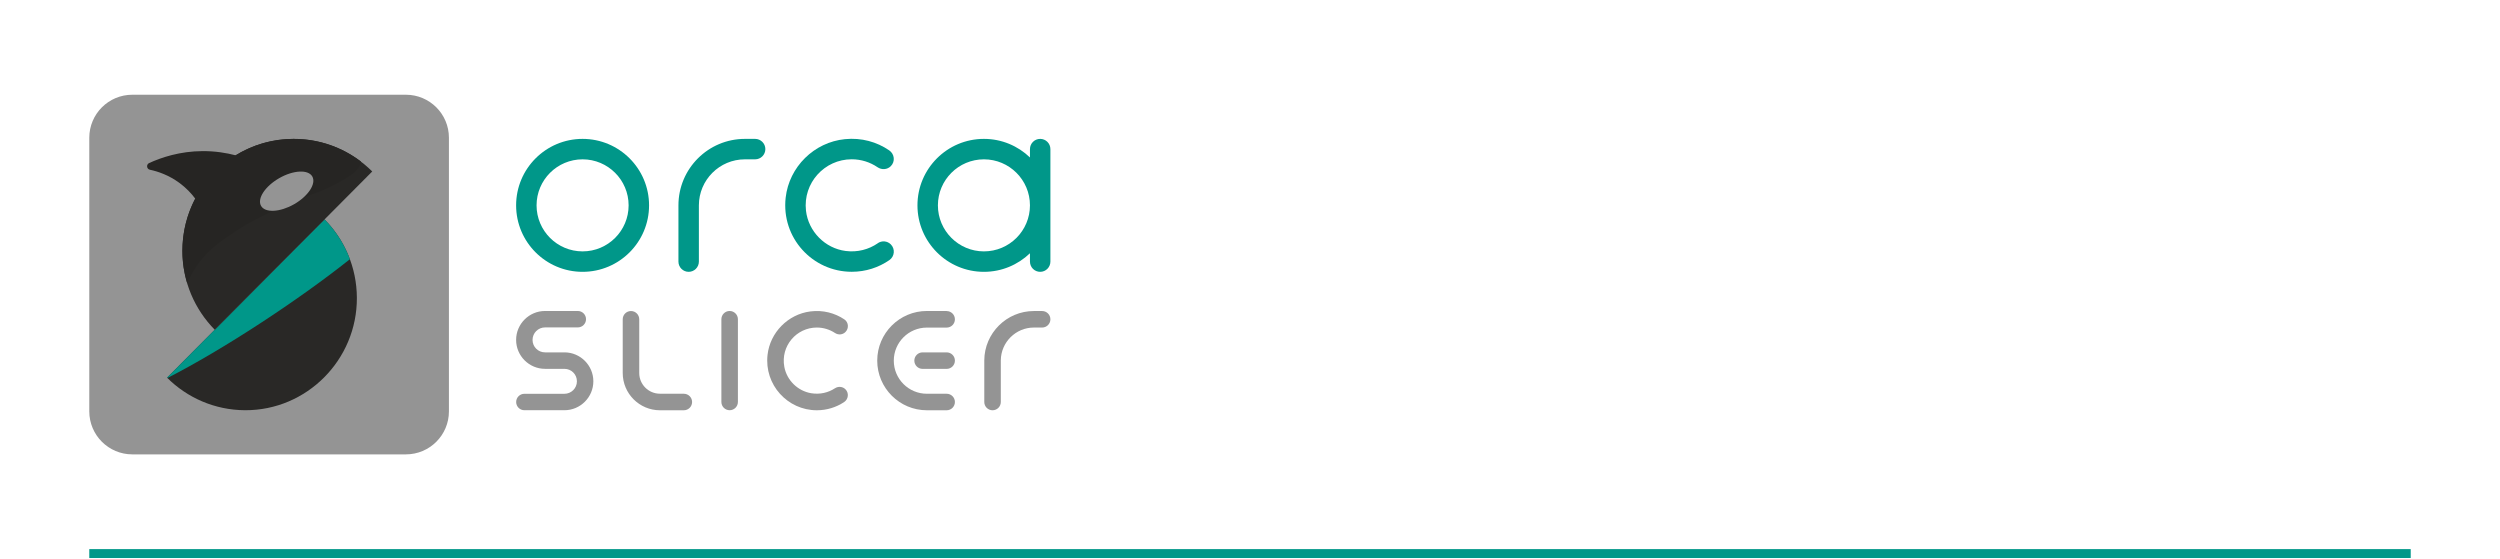
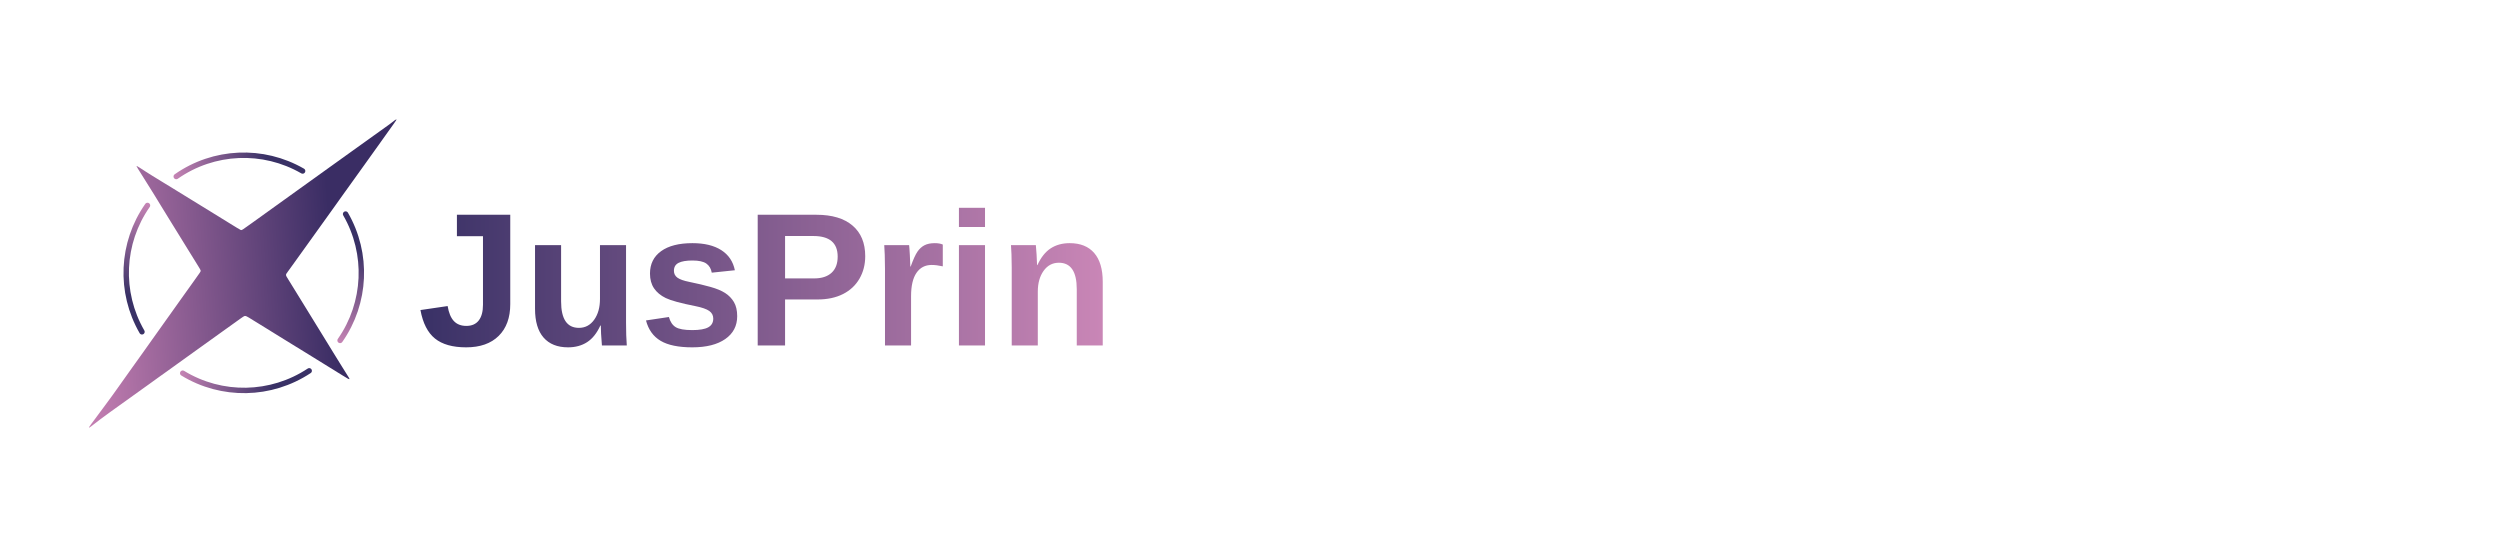
- <svg xmlns="http://www.w3.org/2000/svg" id="a" width="560" height="125" viewBox="0 0 560 125">
-   <rect id="b" x="20" y="123" width="520" height="2" style="fill:#009789;" />
-   <g id="c">
-     <rect id="d" x="20" y="21.22" width="80.56" height="80.56" rx="9.64" ry="9.64" style="fill:#949494;" />
+ <svg xmlns="http://www.w3.org/2000/svg" xmlns:xlink="http://www.w3.org/1999/xlink" id="a" width="560" height="125" viewBox="0 0 560 125" version="1.1">
+   <defs id="defs11">
+     <linearGradient xlink:href="#linearGradient22" id="linearGradient23" x1="132.628" y1="84.004" x2="32.046" y2="91.222" gradientUnits="userSpaceOnUse" gradientTransform="matrix(3.779528,0,0,3.779528,55.08825,125.9802)" />
+     <linearGradient id="linearGradient22">
+       <stop style="stop-color:#3a2d64;stop-opacity:1;" offset="0" id="stop22" />
+       <stop style="stop-color:#ce84b7;stop-opacity:1;" offset="1" id="stop23" />
+     </linearGradient>
+     <linearGradient xlink:href="#linearGradient13" id="linearGradient14" x1="141.892" y1="80.503" x2="134.536" y2="115.86" gradientUnits="userSpaceOnUse" gradientTransform="matrix(3.779528,0,0,3.779528,55.08825,125.9802)" />
+     <linearGradient id="linearGradient13">
+       <stop style="stop-color:#393166;stop-opacity:1;" offset="0" id="stop13" />
+       <stop style="stop-color:#c986b6;stop-opacity:1;" offset="1" id="stop14" />
+     </linearGradient>
+     <linearGradient xlink:href="#linearGradient13" id="linearGradient17" gradientUnits="userSpaceOnUse" x1="141.892" y1="80.503" x2="134.536" y2="115.86" gradientTransform="matrix(3.779528,0,0,3.779528,-809.1143,-799.6058)" />
+     <linearGradient xlink:href="#linearGradient13" id="linearGradient18" gradientUnits="userSpaceOnUse" gradientTransform="matrix(3.778662,0,0,3.780413,111.8502,-741.7778)" x1="141.892" y1="80.503" x2="134.536" y2="115.86" />
+     <linearGradient id="linearGradient4" gradientTransform="matrix(2.218603,0,0,0.4507341,0,-49.73107)" x1="143.749" y1="349.792" x2="571.105" y2="349.792" gradientUnits="userSpaceOnUse">
+       <stop style="stop-color:#393166;stop-opacity:1;" offset="0" id="stop3" />
+       <stop style="stop-color:#c986b6;stop-opacity:1;" offset="1" id="stop4" />
+     </linearGradient>
+     <linearGradient xlink:href="#linearGradient13" id="linearGradient19" gradientUnits="userSpaceOnUse" gradientTransform="matrix(3.779528,0,0,3.779528,-839.6417,-768.8368)" x1="141.892" y1="80.503" x2="134.536" y2="115.86" />
+     <linearGradient xlink:href="#linearGradient3" id="linearGradient7" x1="361.215" y1="214.9" x2="1257.394" y2="228.617" gradientUnits="userSpaceOnUse" />
+     <linearGradient id="linearGradient3">
+       <stop style="stop-color:#3d3067;stop-opacity:1;" offset="0" id="stop7" />
+       <stop style="stop-color:#c07eb0;stop-opacity:0.961;" offset="1" id="stop8" />
+     </linearGradient>
+   </defs>
+   <g id="g4" transform="matrix(0.1608652,0,0,0.1608652,42.96036,29.56014)">
+     <g id="g1" transform="matrix(0.990563,0,0,0.990563,-355.623,-262.1387)" style="display:inline">
+       <path style="display:inline;fill:url(#linearGradient23);stroke-width:3.78" d="m 214.43,679.834 c 0,-0.192 1.34,-2.127 2.978,-4.299 1.638,-2.173 5.239,-7.024 8.004,-10.782 2.764,-3.757 8.106,-10.961 11.871,-16.007 3.765,-5.047 8.112,-10.962 9.66,-13.145 1.548,-2.183 4.272,-5.993 6.053,-8.467 1.781,-2.474 6.529,-9.141 10.551,-14.817 4.022,-5.675 8.213,-11.569 9.315,-13.097 1.101,-1.528 3.484,-4.862 5.295,-7.408 1.811,-2.547 5.031,-7.051 7.155,-10.01 2.124,-2.959 4.577,-6.393 5.45,-7.632 0.873,-1.238 3.373,-4.755 5.556,-7.814 2.183,-3.059 5.338,-7.511 7.011,-9.893 1.673,-2.382 4.105,-5.791 5.404,-7.576 1.299,-1.785 3.782,-5.269 5.519,-7.743 1.737,-2.474 4.867,-6.879 6.955,-9.79 5.918,-8.246 10.504,-14.679 13.957,-19.579 1.743,-2.474 4.92,-6.939 7.059,-9.922 2.139,-2.983 5.493,-7.686 7.454,-10.451 1.96,-2.765 7.118,-9.968 11.463,-16.007 9.211,-12.805 10.452,-14.652 10.452,-15.553 0,-0.741 -1.2,-2.999 -3.406,-6.408 -1.583,-2.445 -3.307,-5.234 -7.771,-12.568 -1.595,-2.619 -4.361,-7.084 -6.148,-9.922 -4.21,-6.687 -11.441,-18.403 -16.004,-25.929 -1.985,-3.274 -4.563,-7.441 -5.731,-9.26 -1.167,-1.819 -3.591,-5.748 -5.387,-8.731 -1.795,-2.983 -4.831,-7.924 -6.746,-10.98 -1.915,-3.056 -4.297,-6.925 -5.293,-8.599 -0.997,-1.673 -3.027,-5.007 -4.511,-7.408 -1.484,-2.401 -3.751,-6.092 -5.037,-8.202 -4.778,-7.842 -11.198,-18.101 -16.393,-26.194 -5.015,-7.814 -7.797,-12.411 -7.797,-12.886 0,-0.264 0.149,-0.342 0.44,-0.231 0.808,0.31 5.023,2.967 12.789,8.061 2.547,1.671 6.595,4.223 8.996,5.671 2.401,1.449 5.497,3.35 6.879,4.225 1.382,0.875 6.085,3.754 10.451,6.397 4.366,2.643 9.426,5.733 11.245,6.867 1.819,1.134 5.45,3.375 8.07,4.981 18.773,11.512 37.253,22.878 45.376,27.908 17.302,10.715 20.957,12.97 25.929,16.001 2.983,1.818 7.686,4.713 10.451,6.432 2.765,1.719 5.395,3.239 5.844,3.377 1.488,0.457 1.604,0.385 15.058,-9.34 14.229,-10.286 45.703,-32.903 64.426,-46.295 5.021,-3.591 11.748,-8.416 14.949,-10.722 3.201,-2.306 11.238,-8.078 17.859,-12.826 6.621,-4.749 15.491,-11.119 19.712,-14.156 4.22,-3.037 15.174,-10.893 24.342,-17.458 9.168,-6.565 18.157,-13.01 19.976,-14.322 14.47,-10.435 19.557,-14.073 25.718,-18.396 6.31,-4.427 8.438,-6.011 14.261,-10.614 1.613,-1.275 2.618,-1.599 2.618,-0.842 0,0.228 -1.538,2.52 -3.418,5.093 -1.88,2.573 -5.362,7.444 -7.739,10.825 -2.377,3.38 -8.656,12.191 -13.955,19.579 -5.299,7.388 -12.691,17.719 -16.427,22.958 -6.217,8.718 -17.02,23.794 -20.288,28.31 -2.705,3.74 -13.479,18.743 -14.503,20.197 -0.581,0.825 -2.712,3.821 -4.736,6.659 -2.024,2.838 -4.654,6.529 -5.845,8.202 -1.191,1.673 -4.307,6.019 -6.924,9.657 -2.617,3.638 -6.588,9.174 -8.825,12.303 -7.064,9.883 -15.042,21.009 -21.439,29.898 -5.758,8.002 -8.304,11.546 -21.948,30.559 -2.82,3.929 -5.92,8.22 -6.891,9.535 -3.251,4.405 -3.269,4.151 0.75,10.565 1.097,1.751 4.812,7.768 8.255,13.37 11.012,17.919 23.243,37.785 27.124,44.053 2.072,3.347 7.311,11.86 11.641,18.918 4.33,7.058 9.269,15.094 10.974,17.859 1.705,2.765 4.152,6.753 5.439,8.864 1.286,2.11 4.102,6.664 6.258,10.119 2.156,3.456 4.856,7.801 6.001,9.657 1.145,1.856 3.546,5.696 5.337,8.534 4.708,7.462 5.015,7.986 5.015,8.546 0,1.076 -1.996,0.063 -10.37,-5.266 -7.59,-4.83 -31.439,-19.589 -41.753,-25.839 -3.129,-1.896 -7.415,-4.54 -9.525,-5.876 -2.11,-1.336 -5.503,-3.424 -7.541,-4.639 -2.037,-1.215 -6.978,-4.25 -10.98,-6.743 -4.002,-2.493 -8.348,-5.172 -9.657,-5.954 -1.31,-0.782 -4.941,-3.027 -8.07,-4.988 -3.129,-1.962 -8.07,-5.017 -10.98,-6.79 -2.91,-1.773 -6.817,-4.197 -8.682,-5.387 -1.865,-1.19 -5.436,-3.392 -7.938,-4.894 -2.501,-1.501 -6.988,-4.257 -9.971,-6.125 -9.42,-5.896 -10.058,-6.205 -12.036,-5.834 -0.57,0.107 -2.42,1.252 -4.829,2.989 -2.148,1.549 -6.524,4.68 -9.726,6.957 -3.201,2.278 -10.762,7.693 -16.801,12.035 -6.039,4.342 -14.076,10.109 -17.859,12.817 -13.434,9.615 -14.852,10.631 -17.992,12.895 -7.15,5.155 -20.464,14.719 -25.797,18.532 -3.129,2.237 -7.117,5.115 -8.864,6.396 -1.746,1.281 -5.675,4.091 -8.731,6.245 -3.056,2.154 -7.223,5.13 -9.26,6.613 -2.037,1.483 -6.443,4.657 -9.79,7.053 -3.347,2.396 -8.705,6.244 -11.906,8.551 -17.151,12.361 -43.703,31.396 -47.228,33.858 -5.743,4.01 -22.812,16.848 -27.019,20.32 -1.769,1.46 -2.879,1.912 -2.879,1.172 z" id="path1-7" />
+       <path style="display:inline;fill:none;fill-opacity:1;stroke:url(#linearGradient14);stroke-width:7.604;stroke-linecap:round;stroke-dasharray:none;stroke-dashoffset:0;stroke-opacity:1" id="path8-0-7" d="m 575.215,380.01 a 165.499,165.499 0 0 1 -7.757,177.676" />
+       <path style="display:inline;fill:none;fill-opacity:1;stroke:url(#linearGradient17);stroke-width:7.604;stroke-linecap:round;stroke-dasharray:none;stroke-dashoffset:0;stroke-opacity:1" id="path8-0-7-6" d="m -288.988,-545.576 a 165.499,165.499 0 0 1 -7.757,177.676" transform="scale(-1)" />
+       <path style="display:inline;fill:none;fill-opacity:1;stroke:url(#linearGradient18);stroke-width:7.604;stroke-linecap:round;stroke-dasharray:none;stroke-dashoffset:0;stroke-opacity:1" id="path8-0-7-6-2" d="m 631.857,-487.689 a 165.461,165.537 0 0 1 -7.756,177.717" transform="matrix(0.05905285,0.9982549,-0.9980599,0.06226118,0,0)" />
+       <path style="display:inline;fill:none;fill-opacity:1;stroke:url(#linearGradient19);stroke-width:7.604;stroke-linecap:round;stroke-dasharray:none;stroke-dashoffset:0;stroke-opacity:1" id="path8-0-7-6-2-7" d="m -319.515,-514.807 a 165.499,165.499 0 0 1 -7.757,177.676" transform="matrix(0,-1,-1,0,0,0)" />
+     </g>
+     <text xml:space="preserve" style="font-weight:bold;font-size:264.583px;font-family:Arial;-inkscape-font-specification:'Arial Bold';text-align:start;writing-mode:lr-tb;direction:ltr;text-anchor:start;fill:url(#linearGradient4);fill-opacity:1;stroke-width:0.265" x="314.401" y="297.326" id="text3">
+       <tspan id="tspan2" style="font-size:264.583px;fill:url(#linearGradient4);fill-opacity:1;stroke-width:0.265" x="314.401" y="297.326">JusPrin</tspan>
+     </text>
  </g>
-   <g id="e">
-     <path id="f" d="M37.42,84.6c4.49,4.48,10.66,7.26,17.48,7.29,13.8.06,25.1-11.3,25.04-25.18-.03-6.86-2.79-13.06-7.25-17.57l-35.27,35.46Z" style="fill:#292826;" />
-   </g>
-   <g id="g">
-     <path id="h" d="M72.69,49.14l-35.27,35.46s.05.05.08.07c12.36-6.3,29.28-17.38,40.88-26.61-1.25-3.38-3.21-6.42-5.69-8.93" style="fill:#009789;" />
-   </g>
-   <g id="i">
-     <path id="j" d="M65.8,31.11c-13.77,0-24.94,11.23-24.94,25.08,0,6.9,2.77,13.14,7.25,17.68l35.27-35.46c-4.51-4.5-10.72-7.29-17.58-7.29" style="fill:#292826;" />
-   </g>
-   <g id="k">
-     <path id="l" d="M65.8,31.11c-4.77,0-9.23,1.35-13.02,3.68-2.03-.53-4.55-.96-7.44-.94-5.04.03-9.14,1.4-11.93,2.67-.69.32-.58,1.34.16,1.5,1.83.39,4.25,1.2,6.64,2.97,1.51,1.11,2.66,2.35,3.52,3.5-1.83,3.49-2.87,7.47-2.87,11.69,0,2.52.37,4.95,1.06,7.25,1.05-2.34,2.16-3.9,2.52-4.39,2.29-3.15,4.71-4.79,8.29-7.2,2.64-1.78,6.3-3.87,16.82-8.2,0,0,3.29-.93,7.7-3.55,1.76-1.05,3.1-2.03,3.52-3.58.03-.11.06-.22.08-.32-4.18-3.19-9.4-5.08-15.05-5.08" style="fill:#262523;" />
-   </g>
-   <g id="m">
-     <path id="n" d="M69.96,39.54c.91,1.62-.92,4.4-4.09,6.21-3.17,1.81-6.49,1.97-7.4.36-.91-1.62.92-4.4,4.09-6.21,3.17-1.81,6.49-1.97,7.4-.36" style="fill:#949494;" />
-   </g>
-   <path d="M163.44,69.66c-1.02,0-1.85.83-1.85,1.85v18.53c0,1.02.83,1.85,1.85,1.85s1.85-.83,1.85-1.85v-18.53c0-1.02-.83-1.85-1.85-1.85Z" style="fill:#949494;" />
-   <path d="M212.05,69.66h-4.43c-6.13,0-11.12,4.99-11.12,11.12s4.99,11.12,11.12,11.12h4.43c1.02,0,1.85-.83,1.85-1.85s-.83-1.85-1.85-1.85h-4.43c-4.09,0-7.41-3.32-7.41-7.41s3.32-7.41,7.41-7.41h4.43c1.02,0,1.85-.83,1.85-1.85s-.83-1.85-1.85-1.85Z" style="fill:#949494;" />
-   <path d="M212.05,78.93h-5.39c-1.02,0-1.85.83-1.85,1.85s.83,1.85,1.85,1.85h5.39c1.02,0,1.85-.83,1.85-1.85s-.83-1.85-1.85-1.85Z" style="fill:#949494;" />
-   <path d="M126.43,91.89h-8.97c-1.02,0-1.84-.83-1.84-1.84s.82-1.84,1.84-1.84h8.97c1.54,0,2.8-1.25,2.8-2.8s-1.25-2.79-2.8-2.79h-4.34c-3.57,0-6.48-2.91-6.48-6.48s2.91-6.48,6.48-6.48h7.34c1.02,0,1.84.83,1.84,1.84s-.82,1.84-1.84,1.84h-7.34c-1.54,0-2.8,1.25-2.8,2.8s1.25,2.79,2.8,2.79h4.34c3.57,0,6.48,2.91,6.48,6.48s-2.91,6.48-6.48,6.48Z" style="fill:#949494;" />
-   <path d="M187.05,86.96c-1.5.99-3.37,1.45-5.36,1.12-3.01-.51-5.44-2.9-6-5.89-.87-4.7,2.73-8.82,7.28-8.82,1.5,0,2.9.45,4.07,1.22.74.49,1.72.41,2.34-.22h0c.82-.82.71-2.19-.25-2.83-2.13-1.43-4.79-2.14-7.61-1.78-5.01.64-9.03,4.72-9.59,9.73-.76,6.7,4.49,12.41,11.04,12.41,2.25,0,4.34-.67,6.09-1.82.99-.65,1.16-2.04.32-2.88h0c-.63-.63-1.6-.71-2.34-.23Z" style="fill:#949494;" />
-   <path d="M153.17,88.19h-5.35c-2.55,0-4.63-2.08-4.63-4.63v-12.04c0-1.02-.83-1.85-1.85-1.85s-1.85.83-1.85,1.85v12.04c0,4.6,3.74,8.34,8.34,8.34h5.35c1.02,0,1.85-.83,1.85-1.85s-.83-1.85-1.85-1.85Z" style="fill:#949494;" />
-   <path d="M233.44,73.37h-1.85c-4.06,0-7.37,3.29-7.41,7.35v9.33c0,1.02-.83,1.85-1.85,1.85s-1.85-.83-1.85-1.85v-9.33c.04-6.1,5.01-11.05,11.11-11.05h1.85c1.02,0,1.85.83,1.85,1.85s-.83,1.85-1.85,1.85Z" style="fill:#949494;" />
-   <path d="M130.5,35.69c5.68,0,10.31,4.62,10.31,10.31s-4.62,10.31-10.31,10.31-10.31-4.62-10.31-10.31,4.62-10.31,10.31-10.31M130.5,31.11c-8.22,0-14.89,6.67-14.89,14.89s6.67,14.89,14.89,14.89,14.89-6.67,14.89-14.89-6.67-14.89-14.89-14.89h0Z" style="fill:#009789;" />
-   <path d="M233,31.11c-1.27,0-2.29,1.03-2.29,2.29v1.87c-2.68-2.57-6.3-4.16-10.31-4.16-8.22,0-14.89,6.67-14.89,14.89s6.67,14.89,14.89,14.89c4,0,7.63-1.59,10.31-4.16v1.87c0,1.27,1.03,2.29,2.29,2.29s2.29-1.03,2.29-2.29v-25.2c0-1.27-1.03-2.29-2.29-2.29ZM220.4,56.31c-5.68,0-10.31-4.62-10.31-10.31s4.62-10.31,10.31-10.31,10.31,4.62,10.31,10.31-4.62,10.31-10.31,10.31Z" style="fill:#009789;" />
-   <path d="M169.15,31.11h-2.29c-8.22,0-14.89,6.67-14.89,14.89v12.6c0,1.27,1.03,2.29,2.29,2.29s2.29-1.03,2.29-2.29v-12.6c0-5.68,4.62-10.31,10.31-10.31h0s2.29,0,2.29,0c1.27,0,2.29-1.03,2.29-2.29s-1.03-2.29-2.29-2.29Z" style="fill:#009789;" />
-   <path d="M196.61,54.5c-2,1.37-4.5,2.06-7.17,1.72-4.64-.59-8.37-4.38-8.9-9.03-.7-6.22,4.16-11.51,10.24-11.51,2.15,0,4.14.66,5.79,1.78.93.63,2.17.56,2.97-.24h0c1.03-1.03.84-2.72-.36-3.54-2.77-1.9-6.22-2.88-9.91-2.51-6.9.68-12.51,6.21-13.28,13.1-1.01,8.99,6.01,16.61,14.8,16.61,3.13,0,6.03-.96,8.42-2.61,1.19-.82,1.35-2.51.33-3.53h0c-.79-.79-2.01-.89-2.93-.26Z" style="fill:#009789;" />
</svg>
